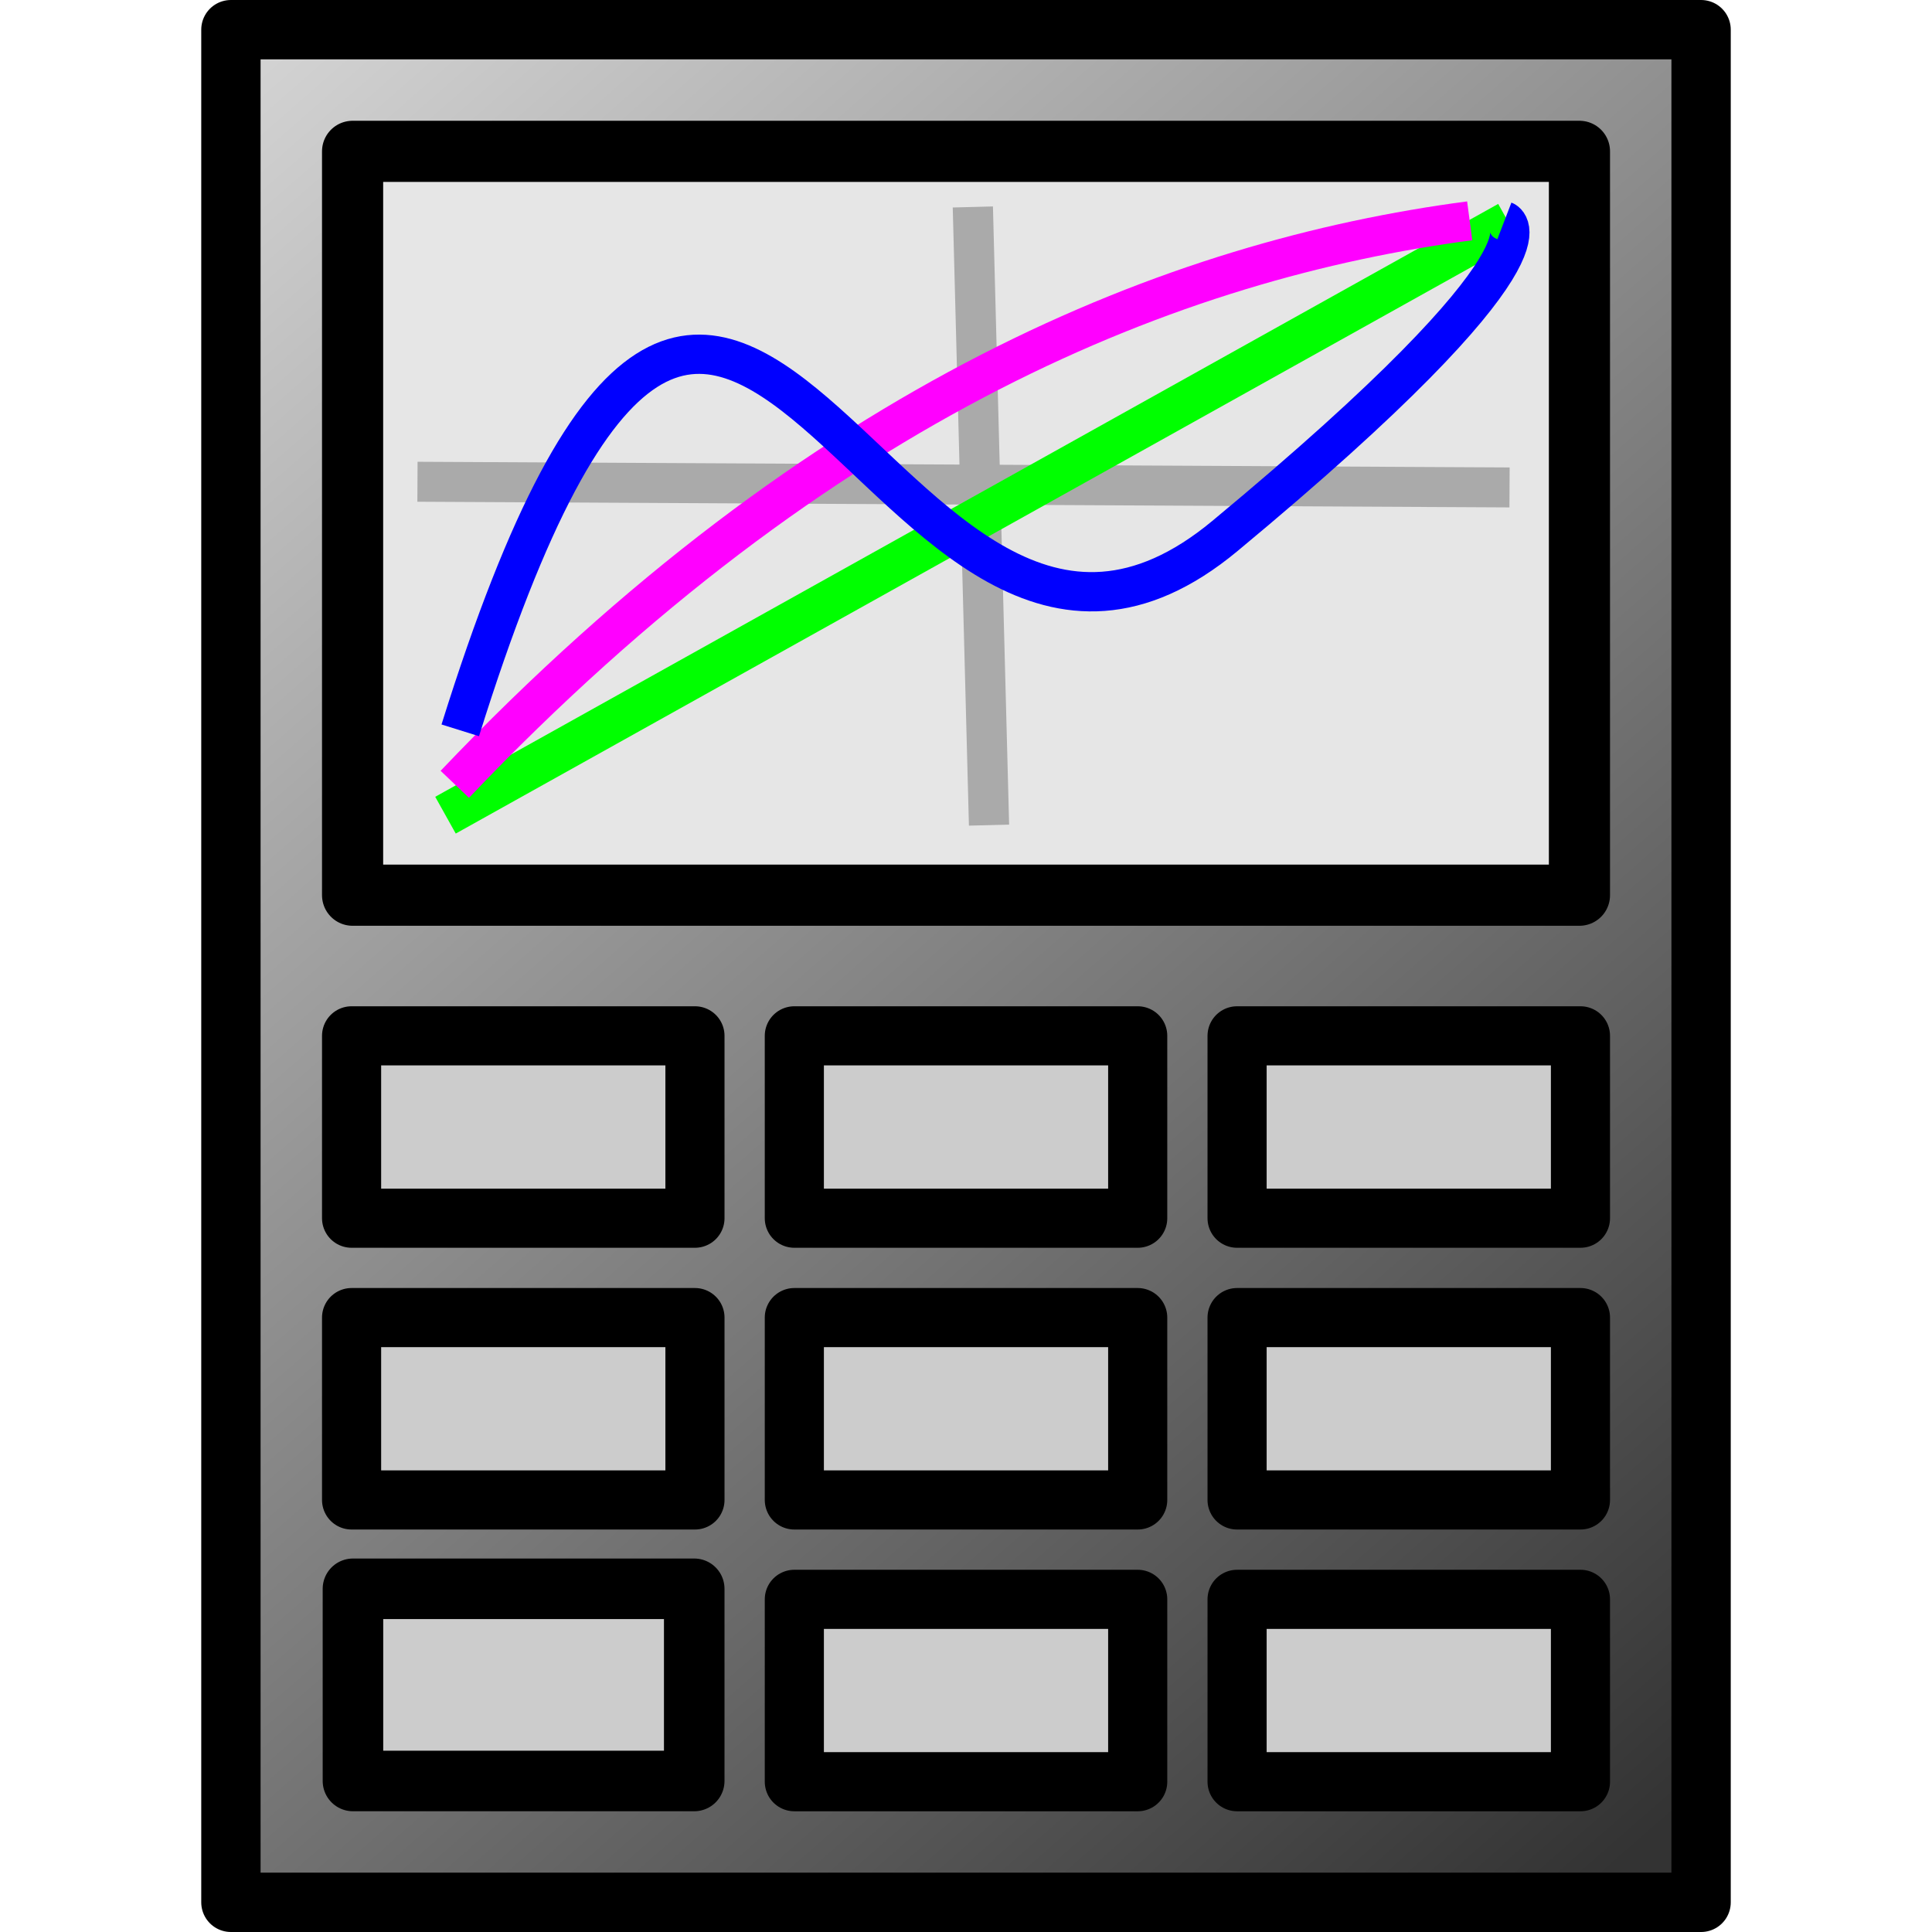
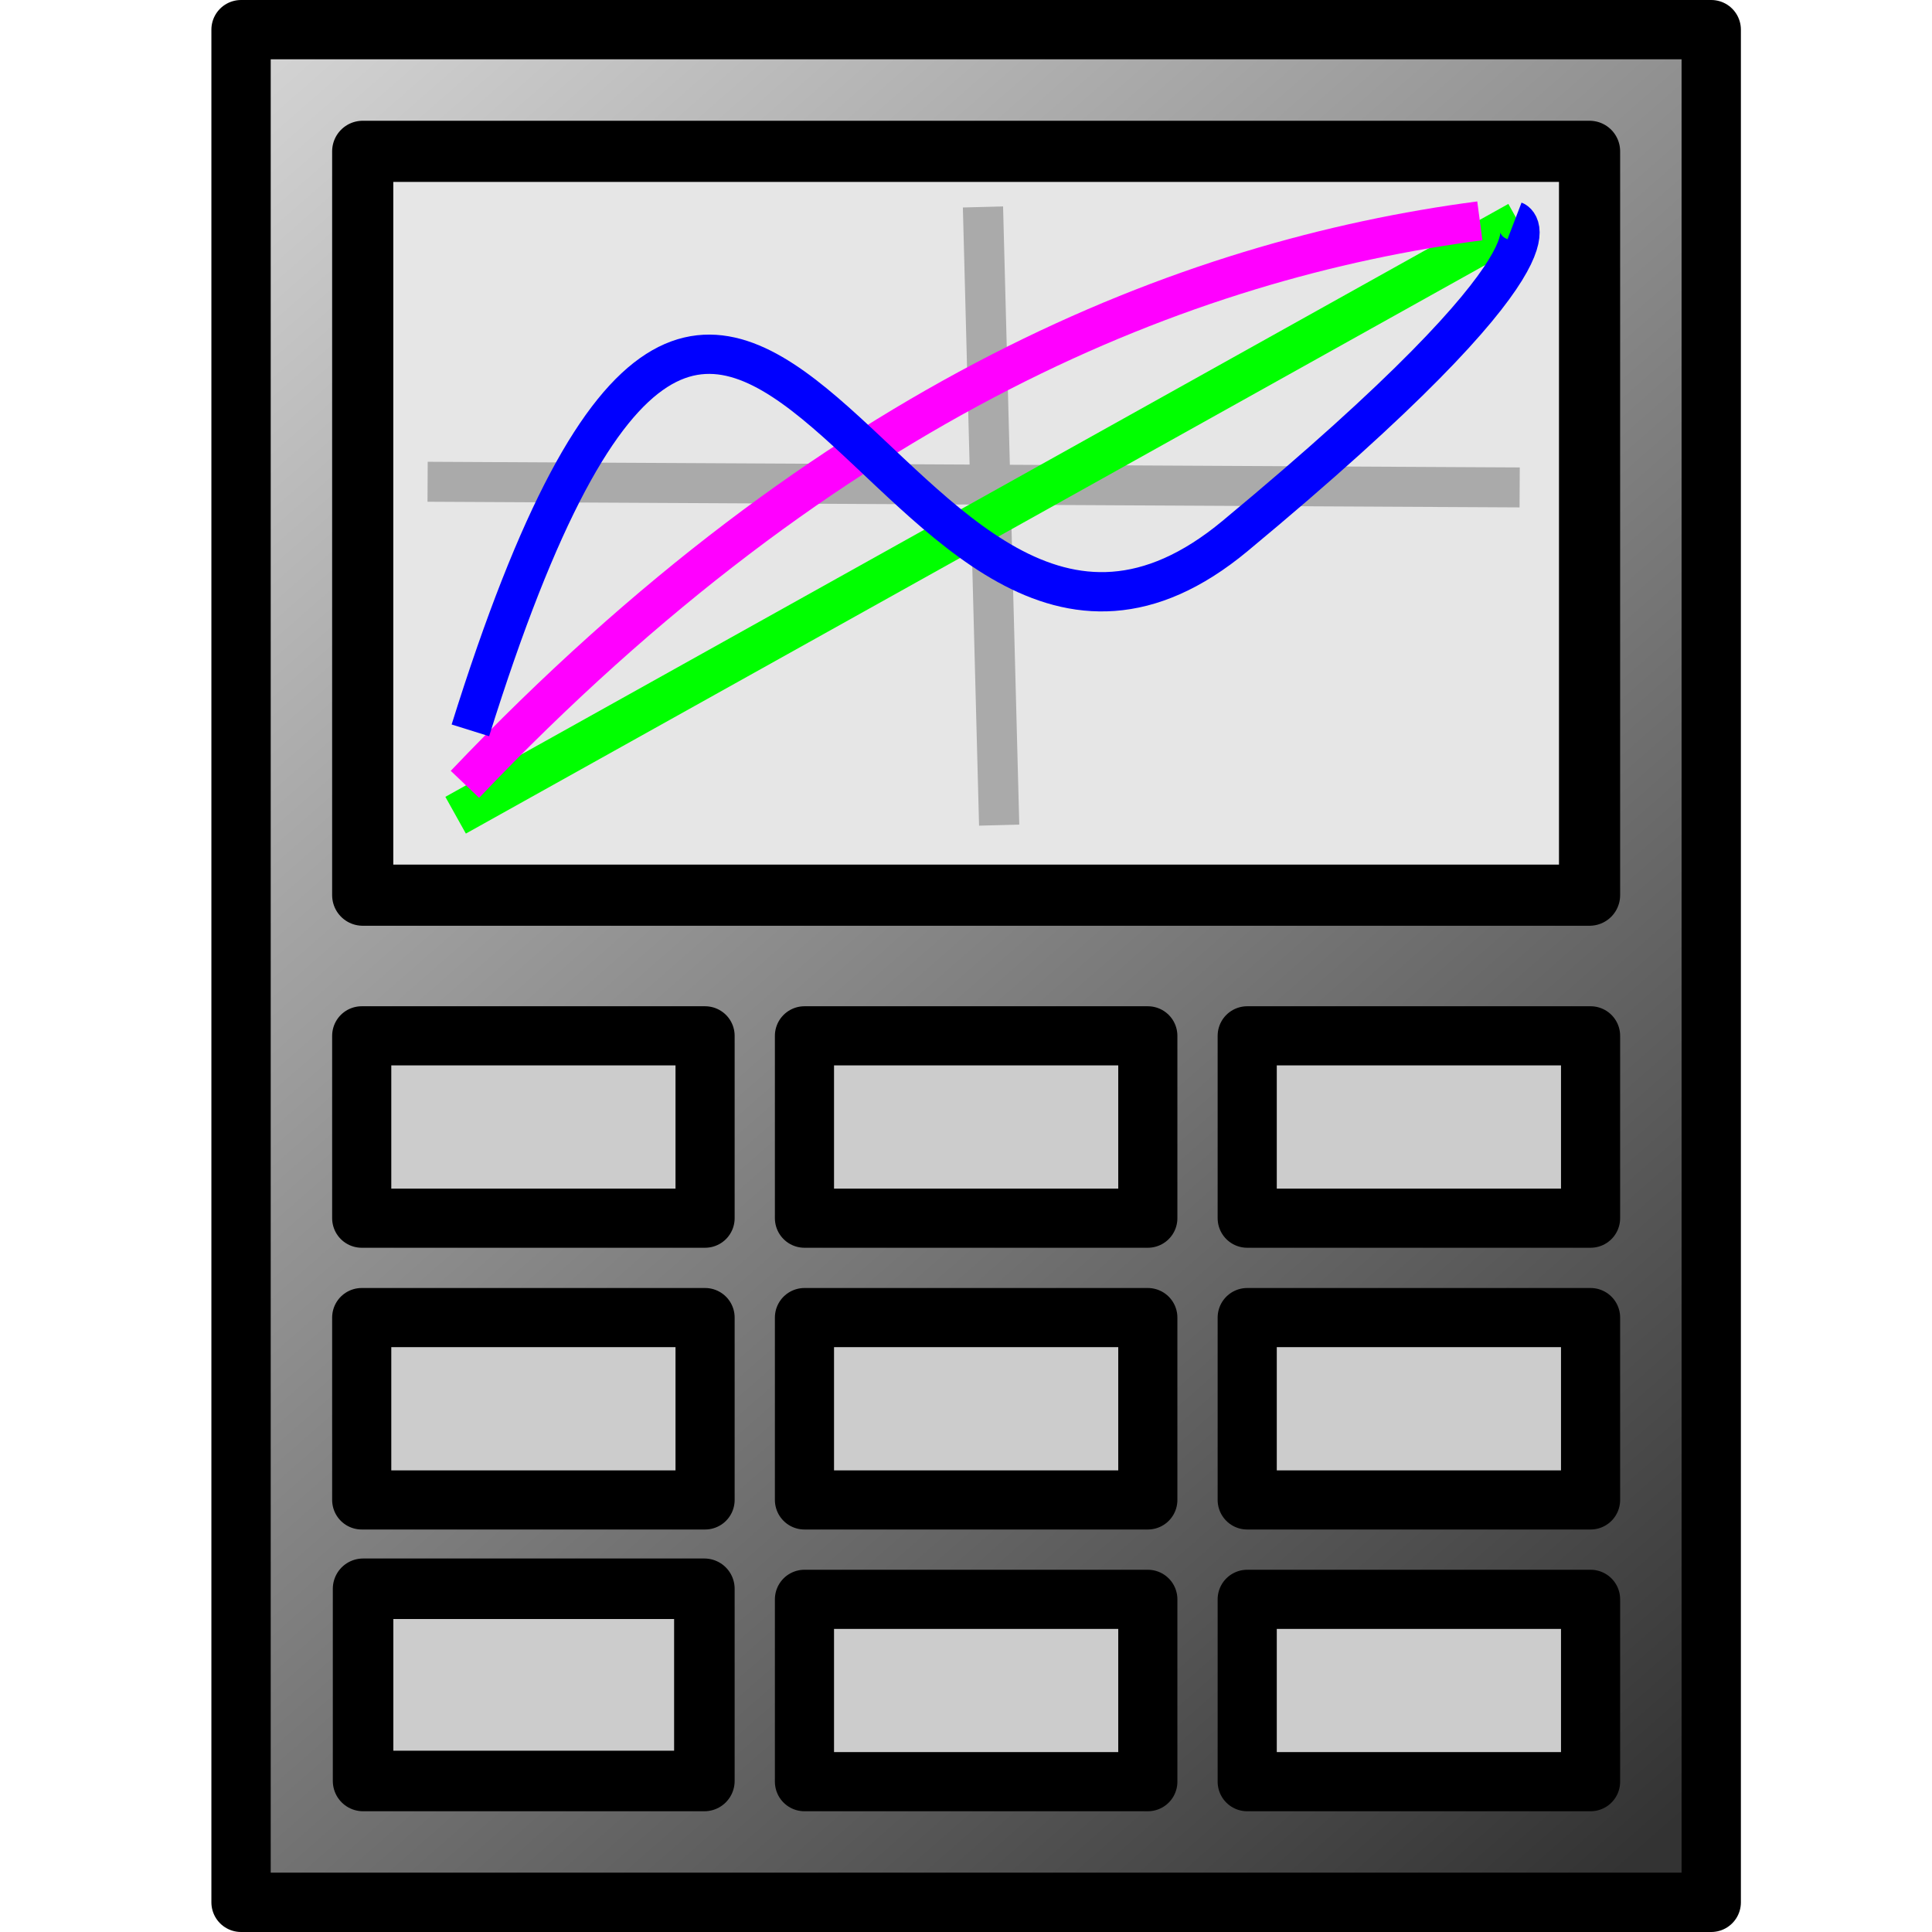
- <svg xmlns="http://www.w3.org/2000/svg" xmlns:xlink="http://www.w3.org/1999/xlink" width="48" height="48" id="svg2" version="1.1">
+ <svg xmlns="http://www.w3.org/2000/svg" xmlns:xlink="http://www.w3.org/1999/xlink" width="256" height="256" id="svg2" version="1.1">
  <defs id="defs288">
    <linearGradient id="linearGradient4251">
      <stop id="stop4253" offset="0" style="stop-color:#333333;stop-opacity:1;" />
      <stop id="stop4257" offset="1" style="stop-color:#ffffff;stop-opacity:1;" />
    </linearGradient>
    <linearGradient id="linearGradient4073">
      <stop style="stop-color:#333333;stop-opacity:1;" offset="0" id="stop4075" />
      <stop id="stop4249" offset="0.5" style="stop-color:#333333;stop-opacity:0.498;" />
      <stop style="stop-color:#333333;stop-opacity:0;" offset="1" id="stop4077" />
    </linearGradient>
-     <linearGradient xlink:href="#linearGradient4251" id="linearGradient4079" x1="41.924" y1="46.058" x2="-4.825" y2="-10.461" gradientUnits="userSpaceOnUse" gradientTransform="matrix(0.9449176,0,0,0.9993309,1.220348,-0.2110629)" />
+     <linearGradient xlink:href="#linearGradient4251" id="linearGradient4079" x1="41.924" y1="46.058" x2="-4.825" y2="-10.461" gradientUnits="userSpaceOnUse" gradientTransform="matrix(5.039557,0,0,5.329762,7.852356,-1.125584)" />
  </defs>
-   <rect style="fill:url(#linearGradient4079);fill-opacity:1.0;fill-rule:evenodd;stroke:#000000;stroke-width:1.474;stroke-linecap:butt;stroke-linejoin:round;stroke-miterlimit:4;stroke-opacity:1;stroke-dasharray:none;stroke-dashoffset:0" id="rect3267" width="36.526" height="46.526" x="5.737" y="0.737" />
-   <rect style="fill:#e6e6e6;fill-opacity:1;stroke:#000000;stroke-width:1.519;stroke-linecap:butt;stroke-linejoin:round;stroke-miterlimit:4;stroke-opacity:1;stroke-dasharray:none;stroke-dashoffset:0" id="rect4081" width="30.481" height="18.481" x="8.76" y="3.76" />
-   <path style="fill:#808080;stroke:#aaaaaa;stroke-width:0.999px;stroke-linecap:butt;stroke-linejoin:miter;stroke-opacity:1" d="M 24.17,5.142 24.572,20.5" id="path4083" />
-   <path style="fill:#00ff00;stroke:#aaaaaa;stroke-width:0.993px;stroke-linecap:butt;stroke-linejoin:miter;stroke-opacity:1" d="m 10.372,11.969 27.132,0.141" id="path4087" />
-   <path style="fill:#00ff00;stroke:#00ff00;stroke-width:1.046px;stroke-linecap:butt;stroke-linejoin:miter;stroke-opacity:1" d="M 11.068,20.253 37.477,5.523" id="path4091" />
-   <path style="fill:none;stroke:#ff00ff;stroke-width:0.973px;stroke-linecap:butt;stroke-linejoin:miter;stroke-opacity:1" d="M 11.299,19.486 C 20.445,9.878 29.221,6.447 36.514,5.486" id="path4131" />
-   <path style="fill:none;stroke:#0000ff;stroke-width:0.976px;stroke-linecap:butt;stroke-linejoin:miter;stroke-opacity:1" d="M 11.435,18.145 C 18.248,-3.646 21.785,20.494 30.432,13.317 39.079,6.141 37.376,5.488 37.376,5.488" id="path4133" />
-   <rect style="fill:#cccccc;fill-opacity:1;stroke:#000000;stroke-width:1.469;stroke-linecap:butt;stroke-linejoin:round;stroke-miterlimit:4;stroke-opacity:1;stroke-dasharray:none;stroke-dashoffset:0" id="rect4135" width="8.531" height="4.531" x="8.735" y="25.735" />
-   <rect style="fill:#cccccc;fill-opacity:1;stroke:#000000;stroke-width:1.469;stroke-linecap:butt;stroke-linejoin:round;stroke-miterlimit:4;stroke-opacity:1;stroke-dasharray:none;stroke-dashoffset:0" id="rect4135-4" width="8.531" height="4.531" x="19.735" y="25.735" />
-   <rect style="fill:#cccccc;fill-opacity:1;stroke:#000000;stroke-width:1.469;stroke-linecap:butt;stroke-linejoin:round;stroke-miterlimit:4;stroke-opacity:1;stroke-dasharray:none;stroke-dashoffset:0" id="rect4135-4-4" width="8.531" height="4.531" x="30.735" y="25.735" />
-   <rect style="fill:#cccccc;fill-opacity:1;stroke:#000000;stroke-width:1.469;stroke-linecap:butt;stroke-linejoin:round;stroke-miterlimit:4;stroke-opacity:1;stroke-dasharray:none;stroke-dashoffset:0" id="rect4135-6" width="8.531" height="4.531" x="8.735" y="32.735" />
-   <rect style="fill:#cccccc;fill-opacity:1;stroke:#000000;stroke-width:1.469;stroke-linecap:butt;stroke-linejoin:round;stroke-miterlimit:4;stroke-opacity:1;stroke-dasharray:none;stroke-dashoffset:0" id="rect4135-0" width="8.531" height="4.531" x="19.735" y="32.735" />
-   <rect style="fill:#cccccc;fill-opacity:1;stroke:#000000;stroke-width:1.469;stroke-linecap:butt;stroke-linejoin:round;stroke-miterlimit:4;stroke-opacity:1;stroke-dasharray:none;stroke-dashoffset:0" id="rect4135-9" width="8.531" height="4.531" x="30.735" y="32.735" />
-   <rect style="fill:#cccccc;fill-opacity:1;stroke:#000000;stroke-width:1.469;stroke-linecap:butt;stroke-linejoin:round;stroke-miterlimit:4;stroke-opacity:1;stroke-dasharray:none;stroke-dashoffset:0" id="rect4135-8" width="8.531" height="4.531" x="30.735" y="39.735" />
-   <rect style="fill:#cccccc;fill-opacity:1;stroke:#000000;stroke-width:1.469;stroke-linecap:butt;stroke-linejoin:round;stroke-miterlimit:4;stroke-opacity:1;stroke-dasharray:none;stroke-dashoffset:0" id="rect4135-85" width="8.531" height="4.531" x="19.735" y="39.735" />
-   <rect style="fill:#cccccc;fill-opacity:1;stroke:#000000;stroke-width:1.504;stroke-linecap:butt;stroke-linejoin:round;stroke-miterlimit:4;stroke-opacity:1;stroke-dasharray:none;stroke-dashoffset:0" id="rect4135-5" width="8.479" height="4.775" x="8.769" y="39.473" />
+   <rect style="fill:url(#linearGradient4079);fill-opacity:1;fill-rule:evenodd;stroke:#000000;stroke-width:7.861;stroke-linecap:butt;stroke-linejoin:round;stroke-miterlimit:4;stroke-opacity:1;stroke-dasharray:none;stroke-dashoffset:0" id="rect3267" width="194.806" height="248.139" x="31.941" y="3.93" />
+   <rect style="fill:#e6e6e6;fill-opacity:1;stroke:#000000;stroke-width:8.103;stroke-linecap:butt;stroke-linejoin:round;stroke-miterlimit:4;stroke-opacity:1;stroke-dasharray:none;stroke-dashoffset:0" id="rect4081" width="162.563" height="98.563" x="48.062" y="20.052" />
+   <path style="fill:#808080;stroke:#aaaaaa;stroke-width:5.33px;stroke-linecap:butt;stroke-linejoin:miter;stroke-opacity:1" d="m 130.249,27.423 2.146,81.912" id="path4083" />
+   <path style="fill:#00ff00;stroke:#aaaaaa;stroke-width:5.296px;stroke-linecap:butt;stroke-linejoin:miter;stroke-opacity:1" d="m 56.66,63.835 144.703,0.751" id="path4087" />
+   <path style="fill:#00ff00;stroke:#00ff00;stroke-width:5.577px;stroke-linecap:butt;stroke-linejoin:miter;stroke-opacity:1" d="M 60.371,108.019 201.222,29.455" id="path4091" />
+   <path style="fill:none;stroke:#ff00ff;stroke-width:5.187px;stroke-linecap:butt;stroke-linejoin:miter;stroke-opacity:1" d="M 61.605,103.928 C 110.386,52.685 157.19,34.384 196.084,29.26" id="path4131" />
+   <path style="fill:none;stroke:#0000ff;stroke-width:5.207px;stroke-linecap:butt;stroke-linejoin:miter;stroke-opacity:1" d="m 62.329,96.775 c 36.335,-116.22 55.201,12.527 101.319,-25.749 46.117,-38.276 37.034,-41.756 37.034,-41.756" id="path4133" />
+   <rect style="fill:#cccccc;fill-opacity:1;stroke:#000000;stroke-width:7.836;stroke-linecap:butt;stroke-linejoin:round;stroke-miterlimit:4;stroke-opacity:1;stroke-dasharray:none;stroke-dashoffset:0" id="rect4135" width="45.497" height="24.164" x="47.929" y="137.252" />
+   <rect style="fill:#cccccc;fill-opacity:1;stroke:#000000;stroke-width:7.836;stroke-linecap:butt;stroke-linejoin:round;stroke-miterlimit:4;stroke-opacity:1;stroke-dasharray:none;stroke-dashoffset:0" id="rect4135-4" width="45.497" height="24.164" x="106.595" y="137.252" />
+   <rect style="fill:#cccccc;fill-opacity:1;stroke:#000000;stroke-width:7.836;stroke-linecap:butt;stroke-linejoin:round;stroke-miterlimit:4;stroke-opacity:1;stroke-dasharray:none;stroke-dashoffset:0" id="rect4135-4-4" width="45.497" height="24.164" x="165.262" y="137.252" />
+   <rect style="fill:#cccccc;fill-opacity:1;stroke:#000000;stroke-width:7.836;stroke-linecap:butt;stroke-linejoin:round;stroke-miterlimit:4;stroke-opacity:1;stroke-dasharray:none;stroke-dashoffset:0" id="rect4135-6" width="45.497" height="24.164" x="47.929" y="174.585" />
+   <rect style="fill:#cccccc;fill-opacity:1;stroke:#000000;stroke-width:7.836;stroke-linecap:butt;stroke-linejoin:round;stroke-miterlimit:4;stroke-opacity:1;stroke-dasharray:none;stroke-dashoffset:0" id="rect4135-0" width="45.497" height="24.164" x="106.595" y="174.585" />
+   <rect style="fill:#cccccc;fill-opacity:1;stroke:#000000;stroke-width:7.836;stroke-linecap:butt;stroke-linejoin:round;stroke-miterlimit:4;stroke-opacity:1;stroke-dasharray:none;stroke-dashoffset:0" id="rect4135-9" width="45.497" height="24.164" x="165.262" y="174.585" />
+   <rect style="fill:#cccccc;fill-opacity:1;stroke:#000000;stroke-width:7.836;stroke-linecap:butt;stroke-linejoin:round;stroke-miterlimit:4;stroke-opacity:1;stroke-dasharray:none;stroke-dashoffset:0" id="rect4135-8" width="45.497" height="24.164" x="165.262" y="211.918" />
+   <rect style="fill:#cccccc;fill-opacity:1;stroke:#000000;stroke-width:7.836;stroke-linecap:butt;stroke-linejoin:round;stroke-miterlimit:4;stroke-opacity:1;stroke-dasharray:none;stroke-dashoffset:0" id="rect4135-85" width="45.497" height="24.164" x="106.595" y="211.918" />
+   <rect style="fill:#cccccc;fill-opacity:1;stroke:#000000;stroke-width:8.021;stroke-linecap:butt;stroke-linejoin:round;stroke-miterlimit:4;stroke-opacity:1;stroke-dasharray:none;stroke-dashoffset:0" id="rect4135-5" width="45.223" height="25.469" x="48.11" y="210.52" />
</svg>
